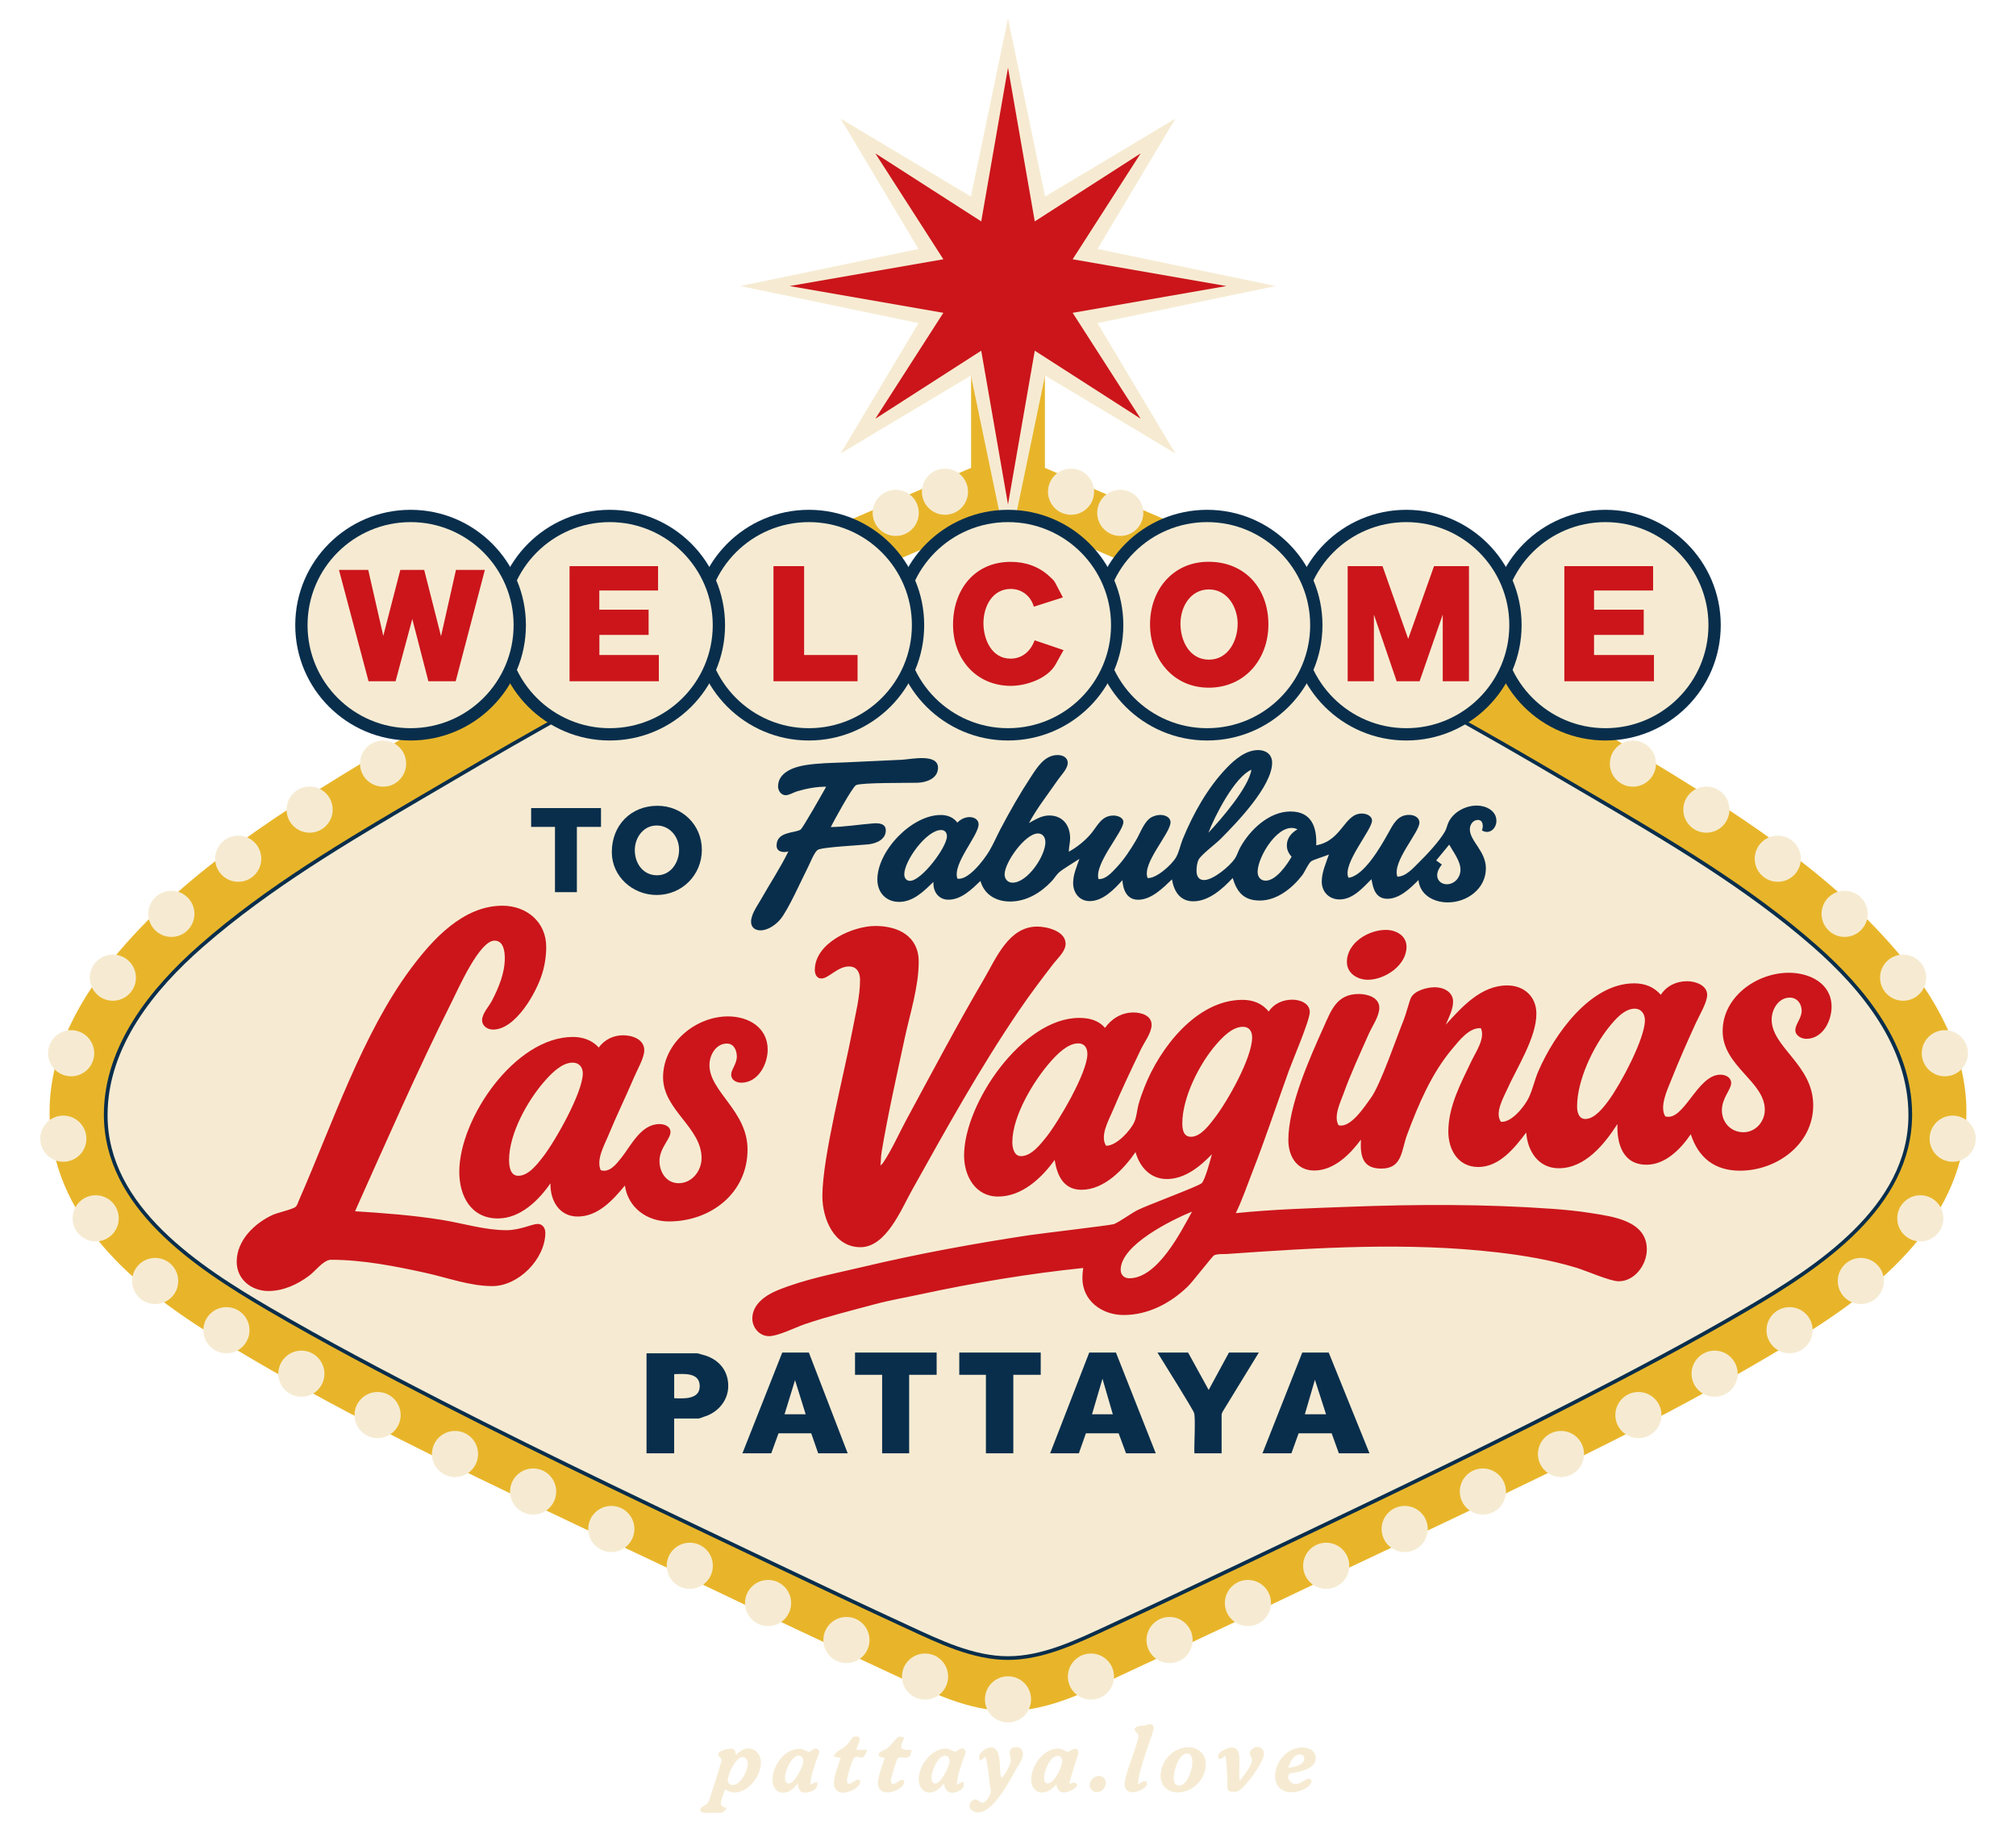
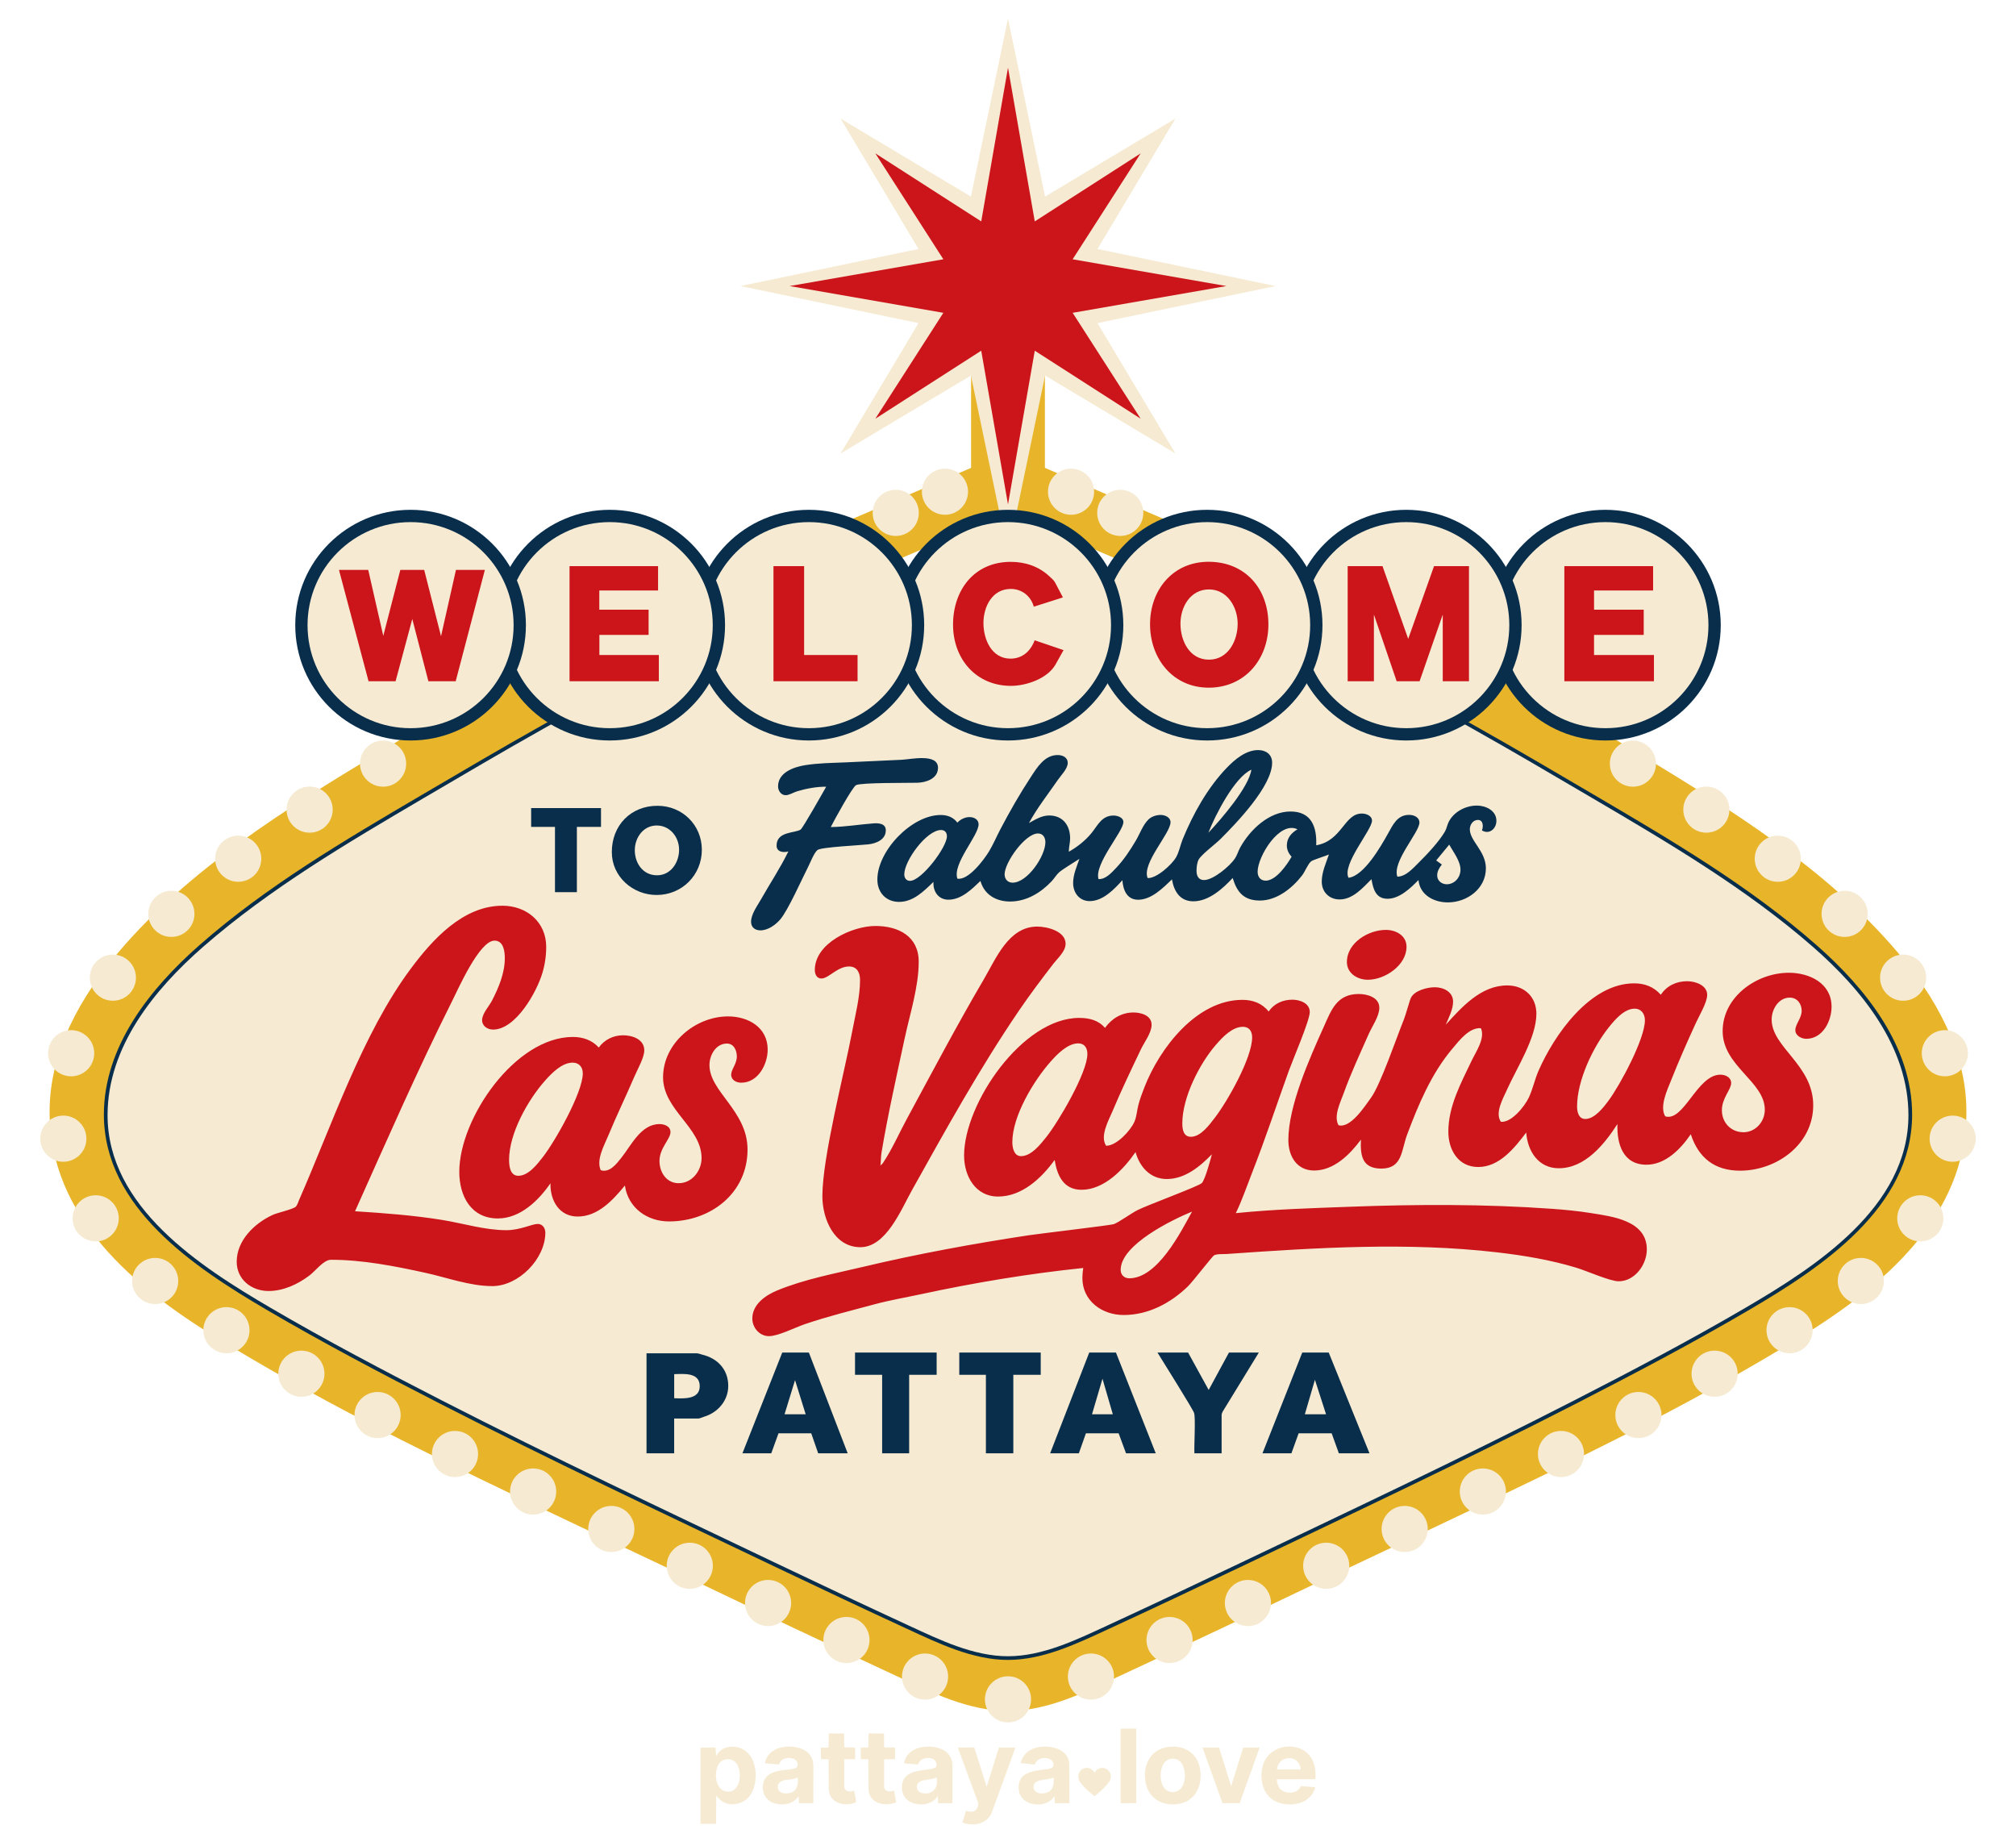
<svg xmlns="http://www.w3.org/2000/svg" width="1311" height="1200" viewBox="0 0 1311 1200">
  <path id="giebel" fill="#E8B52A" d="M505.5 358.41L655.5 293.91L805.5 358.41L805.5 397.59L655.5 333.09L505.5 397.59ZM631.5 206L679.5 206L679.5 313.5L631.5 313.5Z" />
  <g id="giebel-lampen" fill="#F6EBD2">
    <circle cx="614.5" cy="319.73" r="15" />
    <circle cx="696.5" cy="319.73" r="15" />
    <circle cx="582.5" cy="333.49" r="15" />
    <circle cx="728.5" cy="333.49" r="15" />
  </g>
  <path id="rand" fill="#E8B52A" d="M655.5 392 L903.68 392 L1065.78 490.1 C1125.38 526.18 1187.81 565.05 1233.44 618.55 C1258.33 647.73 1278.75 683.35 1278.75 722.73 C1278.75 791.29 1224.11 836.67 1170.63 869.56 C1107.79 908.22 1041.78 941.11 975.3 972.93 C922.66 998.12 869.74 1022.73 817.13 1047.99 C787.67 1062.14 757.99 1075.82 728.38 1089.66 C705.42 1100.4 681.47 1112.51 655.5 1112.51 C629.53 1112.51 605.58 1100.4 582.62 1089.66 C553.01 1075.82 523.33 1062.14 493.87 1047.99 C441.26 1022.73 388.34 998.12 335.7 972.93 C269.22 941.11 203.21 908.22 140.37 869.56 C86.89 836.67 32.25 791.29 32.25 722.73 C32.25 683.35 52.67 647.73 77.56 618.55 C123.19 565.05 185.62 526.18 245.22 490.1 L407.32 392 L655.5 392Z" />
  <path id="zierlinie" fill="#092E4C" d="M655.5 428 L880.9 428 L958.95 471.85 C985.1 486.54 1010.95 501.77 1036.81 516.96 C1086.84 546.34 1137.88 576.32 1181.57 614.81 C1213.27 642.73 1243.45 680.32 1243.45 724.71 C1243.45 785.24 1184.39 824.22 1137.87 851.53 C1100.77 873.3 1062.73 893.3 1024.46 912.92 C952.97 949.56 880.31 983.79 807.81 1018.39 C778.93 1032.17 750 1045.82 720.95 1059.23 C700.57 1068.64 678.42 1079.36 655.5 1079.36 C632.58 1079.36 610.43 1068.64 590.05 1059.23 C561 1045.82 532.07 1032.17 503.19 1018.39 C430.69 983.79 358.03 949.56 286.54 912.92 C248.27 893.3 210.23 873.3 173.13 851.53 C126.61 824.22 67.55 785.24 67.55 724.71 C67.55 680.32 97.73 642.73 129.43 614.81 C173.12 576.32 224.16 546.34 274.19 516.96 C300.05 501.77 325.9 486.54 352.05 471.85 L430.1 428 L655.5 428Z" />
  <path id="schild" fill="#F6EBD2" d="M655.5 430.4 L880.28 430.4 L957.77 473.94 C983.91 488.63 1009.76 503.85 1035.62 519.04 C1085.07 548.09 1135.44 577.73 1178.81 615.58 C1210.66 643.39 1241.05 680.67 1241.05 725.14 C1241.05 784.85 1180.78 823.65 1135.04 850.4 C1098.49 871.78 1061.05 891.47 1023.38 910.77 C951.91 947.4 879.27 981.63 806.8 1016.22 C777.93 1029.99 749 1043.63 719.96 1057.05 C699.91 1066.3 678.06 1076.96 655.5 1076.96 C632.94 1076.96 611.09 1066.3 591.04 1057.05 C562 1043.63 533.07 1029.99 504.2 1016.22 C431.73 981.63 359.09 947.4 287.62 910.77 C249.95 891.47 212.51 871.78 175.96 850.4 C130.22 823.65 69.95 784.85 69.95 725.14 C69.95 680.67 100.34 643.39 132.19 615.58 C175.56 577.73 225.93 548.09 275.38 519.04 C301.24 503.85 327.09 488.63 353.23 473.94 L430.72 430.4 L655.5 430.4Z" />
  <g id="lampen" fill="#F6EBD2">
    <circle cx="655.5" cy="1104.99" r="15" />
    <circle cx="709.44" cy="1090.18" r="15" />
    <circle cx="760.56" cy="1066.42" r="15" />
    <circle cx="811.52" cy="1042.35" r="15" />
    <circle cx="862.43" cy="1018.14" r="15" />
    <circle cx="913.46" cy="994.21" r="15" />
    <circle cx="964.3" cy="969.86" r="15" />
    <circle cx="1015.11" cy="945.46" r="15" />
    <circle cx="1065.46" cy="920.13" r="15" />
    <circle cx="1115.01" cy="893.25" r="15" />
    <circle cx="1163.75" cy="864.96" r="15" />
    <circle cx="1210.1" cy="832.96" r="15" />
    <circle cx="1248.77" cy="792.22" r="15" />
    <circle cx="1269.82" cy="740.42" r="15" />
    <circle cx="1264.73" cy="684.86" r="15" />
    <circle cx="1237.6" cy="635.72" r="15" />
    <circle cx="1199.56" cy="594.23" r="15" />
    <circle cx="1156.09" cy="558.38" r="15" />
    <circle cx="1109.65" cy="526.45" r="15" />
    <circle cx="1061.88" cy="496.54" r="15" />
    <circle cx="601.56" cy="1090.18" r="15" />
    <circle cx="550.44" cy="1066.42" r="15" />
    <circle cx="499.48" cy="1042.35" r="15" />
    <circle cx="448.57" cy="1018.14" r="15" />
    <circle cx="397.54" cy="994.21" r="15" />
    <circle cx="346.7" cy="969.86" r="15" />
    <circle cx="295.89" cy="945.46" r="15" />
    <circle cx="245.54" cy="920.13" r="15" />
    <circle cx="195.99" cy="893.25" r="15" />
    <circle cx="147.25" cy="864.96" r="15" />
    <circle cx="100.9" cy="832.96" r="15" />
    <circle cx="62.23" cy="792.22" r="15" />
    <circle cx="41.18" cy="740.42" r="15" />
    <circle cx="46.27" cy="684.86" r="15" />
    <circle cx="73.4" cy="635.72" r="15" />
    <circle cx="111.44" cy="594.23" r="15" />
    <circle cx="154.91" cy="558.38" r="15" />
    <circle cx="201.35" cy="526.45" r="15" />
    <circle cx="249.12" cy="496.54" r="15" />
  </g>
  <polygon id="stern-rand" fill="#F6EBD2" points="655.5,12 679.61,127.8 764.39,77.11 713.7,161.89 829.5,186 713.7,210.11 764.39,294.89 679.61,244.2 655.5,360 631.39,244.2 546.61,294.89 597.3,210.11 481.5,186 597.3,161.89 546.61,77.11 631.39,127.8" />
  <polygon id="stern" fill="#CB151B" points="655.5,44 672.91,143.96 741.77,99.73 697.54,168.59 797.5,186 697.54,203.41 741.77,272.27 672.91,228.04 655.5,328 638.09,228.04 569.23,272.27 613.46,203.41 513.5,186 613.46,168.59 569.23,99.73 638.09,143.96" />
  <g id="welcome-scheiben">
    <circle cx="1044" cy="406.5" r="75" fill="#092E4C" />
    <circle cx="1044" cy="406.5" r="67" fill="#F6EBD2" />
    <circle cx="914.5" cy="406.5" r="75" fill="#092E4C" />
    <circle cx="914.5" cy="406.5" r="67" fill="#F6EBD2" />
    <circle cx="785" cy="406.5" r="75" fill="#092E4C" />
    <circle cx="785" cy="406.5" r="67" fill="#F6EBD2" />
    <circle cx="655.5" cy="406.5" r="75" fill="#092E4C" />
    <circle cx="655.5" cy="406.5" r="67" fill="#F6EBD2" />
    <circle cx="526" cy="406.5" r="75" fill="#092E4C" />
    <circle cx="526" cy="406.5" r="67" fill="#F6EBD2" />
    <circle cx="396.5" cy="406.5" r="75" fill="#092E4C" />
    <circle cx="396.5" cy="406.5" r="67" fill="#F6EBD2" />
    <circle cx="267" cy="406.5" r="75" fill="#092E4C" />
    <circle cx="267" cy="406.5" r="67" fill="#F6EBD2" />
  </g>
  <path id="welcome" fill="#CB151B" fill-rule="evenodd" d="M691.2 388.46 L672.29 394.5 C670.37 387.61 664.53 382.95 657.3 382.95 C645.23 382.95 639.53 394.49 639.53 405.18 C639.53 415.69 644.82 428.28 657.11 428.28 C664.86 428.28 670.24 423.37 672.82 416.34 L691.63 422.73 L686.46 432 C681.29 441.25 667.37 445.98 657.42 445.98 C634.63 445.98 619.76 428.34 619.76 406.2 C619.76 383.65 633.58 365.34 657.27 365.34 C666.63 365.34 675.45 368.24 682.36 374.69 C683.57 375.82 685.33 377.28 686.1 378.75 L691.2 388.46Z M785.92 365.29 C809.79 365.29 824.84 382.82 824.84 406.01 C824.84 428.69 809.49 447.16 786.03 447.16 C762.71 447.16 747.87 428.23 747.87 405.92 C747.87 383.63 762.67 365.29 785.92 365.29Z M370.37 442.99 L370.37 368.13 L427.94 368.13 L427.94 383.95 L389.73 383.95 L389.73 396.45 L421.79 396.45 L421.79 412.83 L389.78 412.83 L389.78 425.91 L428.45 425.91 L428.45 442.99 L370.37 442.99Z M502.99 442.99 L502.99 368.13 L522.91 368.13 L522.91 425.91 L557.67 425.91 L557.67 442.99 L502.99 442.99Z M938.21 442.99 L938.21 399.64 L923.15 442.99 L908.25 442.99 L893.45 399.62 L893.45 442.99 L876.39 442.99 L876.39 368.13 L899.05 368.13 L915.75 415.42 L932.55 368.13 L955.27 368.13 L955.27 442.99 L938.21 442.99Z M1017.29 442.99 L1017.29 368.13 L1075.01 368.13 L1075.01 383.95 L1036.61 383.95 L1036.61 396.45 L1068.91 396.45 L1068.91 412.83 L1036.6 412.83 L1036.6 425.91 L1075.56 425.91 L1075.56 442.99 L1017.29 442.99Z M296.34 442.99 L278.58 442.99 L268.11 402.5 L257.24 442.99 L239.67 442.99 L220.43 370.57 L239.46 370.57 L249.24 413.46 L260.33 370.57 L275.85 370.57 L286.8 413.7 L296.51 370.57 L315.31 370.57 L296.34 442.99Z M767.65 405.56 C767.65 416.66 773.52 428.94 786.17 428.94 C798.66 428.94 804.85 416.67 804.85 405.6 C804.85 394.83 798.14 383.27 786.18 383.27 C774.05 383.27 767.65 394.68 767.65 405.56Z" />
  <path id="to" fill="#092E4C" fill-rule="evenodd" d="M427.56 523.96 C443.7 523.96 456.41 536.44 456.41 552.58 C456.41 569.01 443.47 581.96 427.02 581.96 C411.47 581.96 397.86 570 397.86 554.06 C397.86 536.77 410.11 523.96 427.56 523.96Z M360.9 580.14 L360.9 537.68 L345.4 537.68 L345.4 525.46 L390.83 525.46 L390.83 537.68 L375.14 537.68 L375.14 580.14 L360.9 580.14Z M412.81 552.84 C412.81 561.33 418.13 569.15 427.25 569.15 C436.23 569.15 441.61 560.84 441.61 552.55 C441.61 544.21 435.64 536.77 427.05 536.77 C418.31 536.77 412.81 544.71 412.81 552.84Z" />
  <path id="fabulous" fill="#092E4C" fill-rule="evenodd" d="M922.43 572.22 C917.37 577.44 910.11 584.42 902.31 584.42 C894.61 584.42 892.94 577.98 891.87 571.68 C886.27 577.25 879.8 584.86 871.12 584.86 C864.4 584.86 859.53 580.01 859.53 573.28 C859.53 567.19 862.26 561.29 864.19 555.64 C862.05 556.6 853.85 559.12 852.67 560.04 C850.61 561.65 848.57 566.88 846.75 569.23 C840.34 577.54 830.34 585.57 819.3 585.57 C808.9 585.57 804.42 580.2 801.61 570.91 C795.17 577.86 786.11 586.07 776.01 586.07 C767.32 586.07 763.43 579.54 762.12 571.83 C756.32 577.36 748.77 585.05 740.14 585.05 C732.78 585.05 730.31 578.63 729.89 572.35 C724.58 578.26 717.26 585.94 708.62 585.94 C701.92 585.94 697.85 580.52 697.85 574.17 C697.85 568.71 700.18 563.55 701.94 558.47 C698.91 560.49 691.05 565.16 688.73 567.23 C686.92 568.85 685.61 571.18 683.93 572.97 C676.9 580.48 667.47 586.21 656.89 586.21 C647.8 586.21 640.1 581.83 637.58 572.84 C631.9 578.26 625.18 585.02 616.72 585.02 C610.18 585.02 606.6 579.5 607.03 573.44 C600.87 579.38 593.97 586.45 584.7 586.45 C576.13 586.45 570.55 580.31 570.55 571.91 C570.55 553.2 592.87 529.94 611.73 529.94 C616.04 529.94 619.94 531.37 622.57 534.9 C624.67 532.74 627.47 531.31 630.53 531.31 C633.38 531.31 636.38 532.84 636.38 536.01 C636.38 543.39 619.26 561.59 622.57 571.32 C629.68 572.73 640.02 558.88 643.27 553.44 C646 548.87 648.07 543.92 650.54 539.22 C656.64 527.59 663.2 516.12 670.41 505.14 C674.51 498.89 679.31 490.96 687.77 490.96 C690.96 490.96 694.34 492.41 694.34 496.1 C694.34 499.9 689.95 504.16 687.89 507.17 C681.57 516.37 674.44 525.34 669.13 535.18 C673.29 532.9 677.36 530.26 682.28 530.26 C691.15 530.26 695.9 536.7 695.9 545.11 C695.9 548.07 695.05 550.88 695.04 553.84 C700.46 550.81 705.7 546.66 709.67 541.85 C713.88 536.74 716.38 530.3 724.13 530.3 C726.57 530.3 730.53 531.47 730.53 534.53 C730.53 540.8 711.46 561.68 714.36 571.63 C719.05 571.87 722.93 567.39 725.89 564.27 C730.92 558.97 735 552.73 738.71 546.46 C741.24 542.18 743.29 536.23 746.92 532.78 C748.9 530.9 752.04 529.91 754.72 529.91 C757.54 529.91 761.19 531.37 761.19 534.66 C761.19 541.92 742.34 561.47 746.31 570.95 C752.01 571.35 762.07 562.21 764.79 557.46 C766.76 554.03 767.58 549.44 769.08 545.75 C775.86 529.17 785.31 512.19 797.8 499.23 C803.03 493.8 810.2 487.73 818.17 487.73 C823.27 487.73 827.26 490.57 827.26 495.95 C827.26 511.22 804.11 535.13 793.66 545.6 C790.45 548.81 781.26 555.67 779.49 558.92 C778.42 560.88 778.1 564.03 778.1 566.23 C778.1 569.47 779.36 572.25 782.97 572.25 C789.02 572.25 799.79 563.15 803.05 558.28 C804.51 556.11 805.22 553.39 806.49 551.09 C812.84 539.59 825.23 527.67 839.21 527.67 C853.01 527.67 856.42 537.97 855.93 549.65 C872.85 546.65 874.04 529 885.63 529 C888.37 529 892.21 530.36 892.21 533.64 C892.21 539.66 872.57 562.01 876.93 570.76 C887.06 569.58 898.05 550.19 902.66 541.94 C905.88 536.16 908.73 529.87 916.32 529.87 C919.41 529.87 923.04 531.34 923.04 534.9 C923.04 541.29 905.2 560.22 908.69 570.04 C914.24 570.02 918.93 564.52 922.59 560.92 C927.96 555.64 935.92 547.13 939.65 540.69 C940.82 538.65 941.09 536.31 942.19 534.22 C945.61 527.72 953.18 523.82 960.4 523.82 C966.23 523.82 973.11 527.07 973.11 533.73 C973.11 538.87 968.48 542.88 963.69 539.96 C964.67 537.63 964.67 533.15 961.08 533.15 C957.85 533.15 955.83 536.3 955.83 539.23 C955.83 546.89 966.27 553.43 966.27 564.63 C966.27 577.9 954.03 586.78 941.51 586.78 C932.45 586.78 923.34 581.98 922.43 572.22Z M512.67 553.65 C509.55 554.54 505.01 554.1 505.01 549.83 C505.01 540.42 517.2 541.84 520.65 539.41 C522.16 538.35 535.34 514.99 537.26 511.56 C531.06 511.49 524.4 512.75 518.46 514.51 C516.18 515.18 513.28 517.07 510.91 517.07 C507.91 517.07 505.97 514.14 505.97 511.35 C505.97 502.25 516.25 498.72 523.63 497.54 C532.17 496.17 540.92 496.1 549.54 495.74 C561.87 495.22 574.17 494.63 586.49 494.03 C592.29 493.75 609.98 489.71 609.98 499.23 C609.98 506.29 602.34 508.81 596.57 508.98 C590.62 509.15 559.92 508.81 556.69 510.53 C554.23 511.84 542.14 533.97 540.25 537.78 C549.41 537.71 558.59 536.12 567.71 535.42 C571.08 535.15 576.03 535.28 576.03 539.93 C576.03 545.98 569.79 548.45 564.77 549.03 C559.65 549.63 534.18 550.79 531.65 552.69 C529.47 554.33 526.9 560.97 525.58 563.56 C521.46 571.65 512.43 592.02 507.33 597.93 C504.3 601.45 499.35 604.96 494.52 604.96 C491.07 604.96 488.42 603.04 488.42 599.38 C488.42 594.43 492.47 589.03 494.82 584.89 C500.71 574.48 507.43 564.4 512.67 553.65Z M813.77 500.49 C802.79 505.32 790.06 530.47 785.8 541.51 C793.93 532.9 812.12 511.89 813.77 500.49Z M839.93 557.06 C838.05 555.05 836.83 552.59 836.83 549.81 C836.83 544.93 839.74 541.64 843.74 539.25 C832.07 533.52 817.83 556.94 817.83 566.84 C817.83 570.13 819.63 572.64 823.09 572.64 C829.85 572.64 836.96 562.25 839.93 557.06Z M588.05 568.55 C588.05 570.83 589.31 572.77 591.77 572.77 C599.24 572.77 615.78 550.89 615.78 543.81 C615.78 541.45 614.49 539.71 612 539.71 C602.51 539.71 588.05 559.69 588.05 568.55Z M653.29 568.57 C653.29 571.63 655.37 573.95 658.46 573.95 C668.24 573.95 679.82 556.55 679.82 547.62 C679.82 544.69 678.24 541.95 675.01 541.95 C666.66 541.95 653.29 560.8 653.29 568.57Z M942.42 549.22 L933.95 559.5 L937.64 562.15 C936 564.2 934.6 566.55 934.6 569.24 C934.6 572.67 937.52 574.99 940.8 574.99 C945.91 574.99 949.74 570.55 949.74 565.55 C949.74 559.81 945.07 554.04 942.42 549.22Z" />
  <path id="las-vaginas" fill="#CB151B" fill-rule="evenodd" d="M230.88 787.61 C249.86 788.82 268.63 790.22 287.42 793.24 C301.2 795.46 315.29 799.92 329.31 799.92 C338.28 799.92 345.94 795.86 349.71 795.86 C352.83 795.86 354.63 798.61 354.63 801.53 C354.63 818.53 337.29 836.28 320.16 836.28 C305.52 836.28 290.76 830.73 276.59 827.63 C256.65 823.27 235.75 819.16 215.27 819.16 C210.41 819.16 205.25 826.35 201.21 829.39 C193.54 835.17 184.31 839.47 174.56 839.47 C163.51 839.47 153.93 831.93 153.93 820.43 C153.93 806.53 165.53 795.4 177.34 789.98 C180.55 788.51 190.49 786.36 192.3 784.67 C193.39 783.65 193.92 781.58 194.51 780.24 C215.8 731.75 235.65 672.15 267.13 629.88 C281.27 610.9 301.08 588.94 326.75 588.94 C342.45 588.94 355.2 599.52 355.2 615.69 C355.2 621.56 354.34 627.29 352.64 632.92 C348.96 645.15 335.43 669.48 320.63 669.48 C317.12 669.48 313.51 667.23 313.51 663.39 C313.51 659.02 318.04 654.36 319.98 650.58 C324.31 642.13 328.27 632.74 328.27 623.09 C328.27 618.57 327.46 611.64 321.55 611.64 C311.72 611.64 297.88 643.29 293.73 651.53 C271.76 695.25 250.98 742.81 230.88 787.61Z M572.52 758.04 C572.87 757.33 573.69 756.95 574.14 756.3 C580.06 747.49 584.56 737.1 589.62 727.75 C606.11 697.29 622.28 666.61 639.8 636.74 C647.82 623.08 655.93 602.5 674.53 602.5 C680.85 602.5 692.96 605.43 692.96 613.67 C692.96 618.63 687.87 622.97 685.04 626.64 C677.31 636.66 669.68 646.79 662.56 657.26 C637.01 694.83 615.14 734.34 593.02 773.96 C585.97 786.57 576.25 810.98 559.53 810.98 C542.34 810.98 534.79 792.38 534.79 777.85 C534.79 752.28 548.99 698.24 554.27 670.25 C556.3 659.44 559.28 648.25 559.28 637.17 C559.28 632.51 557.35 628.44 552.13 628.44 C544.57 628.44 538.85 636.27 534.16 636.27 C531.06 636.27 529.87 633.39 529.87 630.72 C529.87 613.18 554.35 602.11 569.28 602.11 C584.22 602.11 597.44 608.77 597.44 625.39 C597.44 641.73 591.65 659.53 588.24 675.48 C582.98 700.07 577.41 724.6 573.25 749.42 C572.77 752.26 572.93 755.34 572.52 758.04Z M901.19 604.66 C907.77 604.66 914.66 608.29 914.66 615.66 C914.66 627.71 900.59 637.08 889.52 637.08 C882.74 637.08 875.89 632.92 875.89 625.54 C875.89 613.01 889.91 604.66 901.19 604.66Z M1099.5 737.54 C1093.06 747.04 1083.07 757.35 1070.72 757.35 C1055.32 757.35 1051.39 743.77 1051.81 730.9 C1043.38 743.98 1030.84 759.65 1013.67 759.65 C1000.47 759.65 993.35 748.58 992.5 736.43 C984.91 746.41 975.12 758.84 961.28 758.84 C948.28 758.84 941.85 747.7 941.85 735.87 C941.85 719.28 950.03 704.34 956.97 689.77 C959.73 683.96 965.97 675.17 963.03 668.6 C955.47 667.92 948.84 676.75 944.49 681.89 C930.82 698.07 922.43 718.13 915.06 737.75 C911.24 747.93 912.1 759.87 898.29 759.87 C885.66 759.87 884.54 751.18 885.01 741.03 C877.87 750.67 867.46 761.12 854.61 761.12 C843.18 761.12 837.81 751.68 837.81 741.29 C837.81 719.05 851.62 688.18 860.78 667.81 C865.77 656.72 869.3 646.34 883.62 646.34 C889.19 646.34 896.97 648.53 896.97 655.3 C896.97 660.86 892.28 667.34 890.08 672.34 C884.45 685.12 878.48 697.81 873.76 710.97 C871.69 716.73 867.06 725.77 870.44 731.68 C878.3 733.83 887.53 719.34 891.52 713.86 C897.77 705.3 908.15 674.71 912.94 662.9 C914.31 659.52 916.59 650.64 917.58 648.71 C920.03 643.99 928.21 641.95 933.06 641.95 C938.7 641.95 944.94 644.94 944.94 651.31 C944.94 656.37 942.08 661.82 940.15 666.33 C950.63 654.79 963.1 640.77 980.12 640.77 C991.14 640.77 999.11 648.05 999.11 659.18 C999.11 674.82 986.33 694.4 979.95 708.66 C977.47 714.2 971.99 723.64 976.02 729.43 C982.93 730.14 991.48 719.38 994.17 713.7 C996.77 708.2 998.02 701.95 1000.47 696.34 C1010.67 672.94 1033.98 639.42 1062.64 639.42 C1069.58 639.42 1075.35 641.6 1080.02 646.84 C1083.91 640.96 1090.15 638.03 1097.15 638.03 C1102.38 638.03 1110.18 640.55 1110.18 646.93 C1110.18 651.76 1105.05 660.34 1102.95 664.91 C1097.24 677.31 1091.75 689.8 1086.7 702.49 C1084.23 708.68 1079.06 719.5 1082.89 725.89 C1095.05 729.64 1103.6 698.8 1118.77 698.8 C1122.04 698.8 1125.77 700.48 1125.77 704.28 C1125.77 708.47 1119.74 713.99 1119.74 721.92 C1119.74 729.97 1125.66 736.23 1133.75 736.23 C1141.69 736.23 1147.65 729.33 1147.65 721.6 C1147.65 703.23 1120.24 693.3 1120.24 670.49 C1120.24 648.08 1142.46 632.53 1163.27 632.53 C1176.74 632.53 1191.06 639.34 1191.06 654.62 C1191.06 663.95 1185.32 675.48 1174.58 675.48 C1171.49 675.48 1167.5 673.42 1167.5 669.88 C1167.5 665.91 1171.62 662.1 1171.62 657.24 C1171.62 652.68 1168.68 648.69 1163.89 648.69 C1156.55 648.69 1152.1 656.36 1152.1 662.94 C1152.1 681.11 1179.13 692.37 1179.13 718.71 C1179.13 744.13 1155.34 761.23 1131.53 761.23 C1115.06 761.23 1104.54 752.9 1099.5 737.54Z M788.1 750.54 C780.37 758.53 770.53 766.66 758.78 766.66 C748.07 766.66 741.17 758.86 738.43 749.14 C730.67 760.38 718.07 773.65 703.3 773.65 C691.59 773.65 687.41 764.3 685.84 754.24 C677.26 766.15 664.55 778.05 649.03 778.05 C634.29 778.05 626.94 764.7 626.94 751.37 C626.94 717.44 664.97 661.89 701.78 661.89 C708.16 661.89 714.31 663.32 718.57 668.39 C722.94 662.27 729.43 658.36 737.08 658.36 C742.06 658.36 748.88 660.25 748.88 666.38 C748.88 671.6 744.13 677.71 741.93 682.31 C735.55 695.69 729.15 709.02 723.4 722.7 C720.87 728.71 715.12 738.79 719.31 745.03 C726.02 745.11 735.23 735.17 737.75 729.32 C739.14 726.09 739.38 722.05 740.25 718.63 C741.28 714.62 742.77 710.67 744.28 706.82 C754.14 681.57 778.12 650.15 807.97 650.15 C814.71 650.15 820.75 652.37 825 657.73 C828.49 652.56 834.24 650.04 840.4 650.04 C845.22 650.04 851.74 652.25 851.74 658.07 C851.74 663.53 840.75 689.02 838.19 696.1 C830.18 718.32 822.78 740.8 814.15 762.79 C810.73 771.52 807.75 780.38 803.64 788.84 C828.2 786.33 853.02 785.61 877.67 784.69 C921.46 783.05 965.37 782.89 1009.09 786.01 C1017.57 786.62 1026.03 787.43 1034.42 788.77 C1048.44 791.01 1070.93 793.61 1070.93 812.43 C1070.93 822.3 1063.13 833.15 1052.62 833.15 C1047.01 833.15 1031.65 826.32 1025.09 824.33 C1008.43 819.28 990.91 816.34 973.63 814.34 C915.4 807.58 856.18 811.29 797.9 815.39 C795.57 815.56 791.57 815.21 789.48 816.27 C788.49 816.77 775.51 833.53 772.51 836.44 C761.21 847.4 746.68 855.08 730.72 855.08 C716.63 855.08 703.87 845.9 703.87 830.99 C703.87 828.82 704.1 826.65 704.42 824.5 C668.93 828.18 633.43 834.1 598.55 841.62 C588.63 843.76 578.57 845.45 568.77 848.1 C553.52 852.22 538.11 855.99 523.15 861.11 C516.97 863.23 506.12 868.82 500.02 868.82 C493.87 868.82 489.23 863.26 489.23 857.35 C489.23 848.11 497.9 842.18 505.51 839.06 C523.37 831.73 542.66 828.17 561.36 823.73 C596.83 815.31 632.78 808.73 668.81 803.25 C675.87 802.18 722.32 796.72 724.3 795.99 C727.67 794.74 735.52 789.01 739.75 786.86 C746 783.67 779.73 771.27 781.57 769.27 C783.73 766.92 787.22 753.94 788.1 750.54Z M1025.57 719.49 C1025.57 722.95 1026.57 727.61 1030.91 727.61 C1037.09 727.61 1042.91 719.9 1046.17 715.47 C1053.57 705.44 1069.68 675.54 1069.68 663.44 C1069.68 659.28 1067.33 655.89 1062.99 655.89 C1056.25 655.89 1050.21 663.03 1046.37 667.8 C1035.9 680.82 1025.57 702.56 1025.57 719.49Z M406.36 770.89 C398.61 780.29 388.9 791.05 375.67 791.05 C363.59 791.05 357.67 780.47 357.97 769.42 C350.26 780.61 338.32 792.29 323.78 792.29 C306.27 792.29 298.67 777.67 298.67 761.99 C298.67 727.28 334.95 674.27 372.57 674.27 C378.95 674.27 385.05 676.33 389.38 681.15 C393.06 676.03 398.89 673.19 405.17 673.19 C411.22 673.19 418.97 675.74 418.97 682.99 C418.97 687.77 414.41 695.64 412.47 700.19 C406.99 713.04 400.82 725.63 395.51 738.55 C392.9 744.89 387.62 754 390.64 760.91 C396.4 762.77 400.86 756.86 404.01 752.91 C410.48 744.82 416.78 730.93 428.85 730.93 C432.04 730.93 436.01 732.3 436.01 736.16 C436.01 740.66 428.86 746.56 428.86 754.89 C428.86 762.24 433.34 769.37 441.36 769.37 C450.05 769.37 456.23 761.26 456.23 753.07 C456.23 733.02 431.19 721.86 431.19 700.47 C431.19 678.39 452.21 660.91 473.45 660.91 C486.61 660.91 499.22 668.03 499.22 682.49 C499.22 692.05 493 704.02 482.04 704.02 C478.9 704.02 475.48 702.34 475.48 698.76 C475.48 695.49 479.16 691.74 479.16 687.02 C479.16 683.08 477.31 678.57 472.7 678.57 C465.51 678.57 461.36 686.1 461.36 692.56 C461.36 709.92 486.12 722.34 486.12 747.45 C486.12 775.92 462.06 794.23 435.04 794.23 C420.79 794.23 408.46 785.39 406.36 770.89Z M768.86 730.41 C768.86 734.36 769.55 739.19 774.46 739.19 C780.91 739.19 786.59 731.24 790.07 726.71 C798.27 716.04 814.26 687.85 814.26 674.55 C814.26 670.7 812.46 667.67 808.31 667.67 C801.31 667.67 795.03 674.41 790.81 679.25 C779.98 691.7 768.86 713.66 768.86 730.41Z M658.32 742.68 C658.32 746.26 659.38 751.78 663.95 751.78 C670.62 751.78 676.54 744.19 680.29 739.51 C688.2 729.62 707.12 697.53 707.12 685.36 C707.12 681.57 705.36 678.44 701.22 678.44 C694.28 678.44 687.49 685.49 683.25 690.26 C672.25 702.67 658.32 725.64 658.32 742.68Z M331.05 754.22 C331.05 758.26 331.74 764.55 337.05 764.55 C343.62 764.55 349.26 757.16 352.91 752.5 C360.88 742.33 378.99 710.45 378.99 697.94 C378.99 693.89 376.57 690.97 372.39 690.97 C365.35 690.97 358.68 697.92 354.4 702.74 C343.24 715.3 331.05 737.04 331.05 754.22Z M775.18 787.84 C762.19 793.17 728.77 809.39 728.77 825.7 C728.77 829.02 731.08 831.2 734.39 831.2 C752.69 831.2 767.77 801.36 775.18 787.84Z" />
  <path id="pattaya" fill="#092E4C" fill-rule="evenodd" d="M573.65 945 L573.65 893.96 L556.02 893.96 L556.02 879.5 L609.1 879.5 L609.1 893.96 L591.22 893.96 L591.22 945 L573.65 945Z M658.96 945 L641.13 945 L641.13 893.96 L623.81 893.96 L623.81 879.5 L676.78 879.5 L676.78 893.96 L658.96 893.96 L658.96 945Z M732.25 945 L727.44 932 L706.17 932 L701.58 945 L682.91 945 L708.32 879.5 L725.71 879.5 L751.58 945 L732.25 945Z M776.71 945 C776.46 939.72 777.55 922.39 776.53 918.83 C775.81 916.36 755.75 884.51 752.71 879.5 L772.63 879.5 L786 903.81 L799.18 879.5 L818.61 879.5 L795.1 917.9 C794.7 918.56 794.41 919.48 794.41 920.26 L794.41 945 L776.71 945Z M870.66 945 L865.97 932 L844.5 932 L839.81 945 L820.99 945 L846.85 879.5 L864.07 879.5 L890.57 945 L870.66 945Z M420.43 945 L420.43 879.98 L453.18 879.98 C454.13 879.98 455.63 880.6 456.61 880.83 C466.69 883.24 473.58 890.55 473.58 901.19 C473.58 910.8 466.72 918.63 457.74 921.25 C456.9 921.49 455.01 922.37 454.33 922.37 L438.41 922.37 L438.41 945 L420.43 945Z M532.06 945 L527.54 932 L506.27 932 L501.55 945 L482.8 945 L508.69 879.5 L526.01 879.5 L551.25 945 L532.06 945Z M438.43 893.53 L438.43 909.18 C444.5 909.41 455.03 910.11 455.03 901.38 C455.03 892.26 444.77 893.38 438.43 893.53Z M523.94 919.64 L517.01 897.43 L510.18 919.64 L523.94 919.64Z M723.67 919.64 L716.94 896.52 L710.13 919.64 L723.67 919.64Z M862.33 919.64 L855.09 897.2 L848.53 919.64 L862.33 919.64Z" />
-   <path id="pattaya-love" fill="#F6EBD2" fill-rule="evenodd" d="M739.94 1160.37 C741.06 1159.71 745.83 1156.05 745.83 1159.87 C745.83 1162.95 739.32 1165.41 736.83 1165.41 C733.3 1165.41 731.32 1163.51 731.32 1159.98 C731.32 1153.96 740.33 1133.31 740.33 1128.87 C740.33 1126.49 737.9 1126.29 737.9 1124.64 C737.9 1121.84 742.84 1122.31 744.66 1121.95 C745.68 1121.76 746.75 1121.14 747.8 1121.14 C752.41 1121.14 749.04 1128.02 748.24 1130.51 C745.23 1139.85 740.77 1150.67 739.94 1160.37Z M546.7 1143.09 L541.94 1142.09 C545.29 1137.1 547.19 1138.18 551.05 1134.33 C552.14 1133.25 553.82 1130.08 554.9 1129.49 C556.02 1128.88 558.48 1128.99 559.11 1130.27 C559.55 1131.17 557.18 1136.64 556.78 1137.77 L563.95 1137.77 C560.66 1147.07 559.2 1140.47 555.54 1142.99 C554.34 1143.82 550.77 1155.47 550.77 1157.28 C550.77 1163.19 555.86 1157.21 557.65 1157.21 C560.8 1157.21 559.14 1160.29 557.94 1161.54 C555.65 1163.91 551.53 1165.64 548.24 1165.64 C544.47 1165.64 542.3 1163.35 542.3 1159.65 C542.3 1154.58 545.15 1147.96 546.7 1143.09Z M575.31 1143.04 C574.18 1142.77 571.76 1142.77 571.45 1141.31 C570.98 1139.1 574.96 1138.15 576.3 1137.3 C578.68 1135.77 583.1 1129.8 584.1 1129.41 C585.31 1128.94 586.96 1129.58 588.1 1129.78 C587.53 1131.39 586.08 1133.91 586.08 1135.65 C586.08 1138.47 590.76 1137.66 592.92 1137.91 C592.57 1138.99 592.17 1141.45 591.21 1142.28 C589.22 1143.98 585.78 1141.76 583.81 1143.32 C583.12 1143.87 579.34 1156.21 579.34 1157.52 C579.34 1163.28 584.92 1157.33 586.37 1157.33 C589.44 1157.33 587.52 1160.62 586.52 1161.66 C584.23 1164.02 580.24 1165.51 576.99 1165.51 C573.28 1165.51 570.91 1163.36 570.91 1159.62 C570.91 1155.06 573.91 1147.56 575.31 1143.04Z M640.91 1142.41 L637.17 1144.91 C637.09 1144.28 636.6 1142.49 636.75 1141.79 C637.37 1138.93 641.72 1136.28 644.48 1136.28 C651.48 1136.28 649.78 1149.41 650.67 1153.79 C650.73 1154.09 650.66 1154.49 650.78 1154.78 C650.94 1155.17 651.45 1155.4 651.5 1155.83 C651.54 1155.76 652.25 1155.24 652.41 1155.01 C654.1 1152.7 657.39 1147.34 657.39 1144.53 C657.39 1142.92 654.2 1136.13 660.94 1136.13 C663.51 1136.13 665.22 1138.03 665.22 1140.54 C665.22 1144.23 661.99 1148.21 660.27 1151.33 C656.08 1158.94 645.78 1178.53 635.99 1178.53 C633.52 1178.53 630.5 1177.16 630.5 1174.29 C630.5 1172.35 632.23 1170.07 634.27 1170.07 C636.18 1170.07 637.05 1172.22 638.82 1172.22 C641.2 1172.22 644.34 1166.93 644.34 1164.86 C644.34 1163.49 643.86 1162.03 643.69 1160.67 C642.95 1154.48 642.55 1148.45 640.91 1142.41Z M772.88 1136.15 C779.09 1136.15 784.13 1140.46 784.13 1146.88 C784.13 1156.91 775.88 1165.49 765.82 1165.49 C759.44 1165.49 754.74 1161.22 754.74 1154.71 C754.74 1144.94 762.99 1136.15 772.88 1136.15Z M796.82 1141.6 C795.7 1142.48 792.11 1146.02 792.11 1141.87 C792.11 1139.12 798.58 1136.28 800.88 1136.28 C807.39 1136.28 805.92 1145.22 805.9 1149.42 C805.88 1152.33 805.97 1155.24 806.05 1158.14 C808.38 1154.97 814.19 1148.29 814.19 1144.32 C814.19 1142.83 812.81 1141.8 812.77 1140.4 C812.68 1137.76 815.34 1135.96 817.76 1135.96 C820.33 1135.96 821.97 1137.99 821.97 1140.48 C821.97 1145.7 809.69 1162.65 804.94 1164.78 C804.1 1165.16 803.14 1165.06 802.25 1165.06 C800.99 1165.06 799.71 1165.23 798.84 1164.18 C797.77 1162.9 798.27 1159.39 798.19 1157.79 C797.91 1152.46 797.83 1146.78 796.82 1141.6Z M855.65 1143.18 C855.65 1149.1 848.32 1151.24 843.71 1152.32 C841.48 1152.84 837.69 1152.43 837.69 1155.35 C837.69 1158.16 840.2 1160.04 842.78 1160.04 C846.01 1160.04 849 1156.58 850.88 1156.58 C853.53 1156.58 853.5 1159.3 850.91 1161.51 C847.82 1164.13 843.56 1165.39 839.55 1165.39 C833.26 1165.39 829.21 1161.14 829.21 1154.94 C829.21 1145.51 837.14 1136.26 846.96 1136.26 C851.12 1136.26 855.65 1138.48 855.65 1143.18Z M478.53 1141.15 C480.99 1138.98 483.25 1136.95 486.73 1136.95 C491.61 1136.95 494.83 1141.15 494.83 1145.85 C494.83 1154.89 486.97 1165.56 477.4 1165.56 C475.17 1165.56 473.46 1164.57 471.52 1163.6 C470.92 1165.17 468.06 1172.37 468.95 1173.66 C469.69 1174.74 471.49 1175.24 472.59 1175.78 C469.95 1179.67 468.77 1178.72 464.24 1178.72 C462.31 1178.72 455.35 1179.62 455.35 1177 C455.35 1174.52 459.11 1174.65 460.74 1171.54 C461.52 1170.05 469.25 1145.53 469.25 1144.66 C469.25 1142.81 467.09 1142.42 467.07 1140.8 C467.04 1138.28 473.3 1137.07 475.29 1137.07 C478.24 1137.07 478.08 1138.63 478.53 1141.15Z M518.69 1159.86 C516.17 1162.79 513.55 1165.66 509.35 1165.66 C504.62 1165.66 502.35 1161.76 502.35 1157.47 C502.35 1148.23 509.97 1137.15 519.98 1137.15 C522.63 1137.15 524.83 1139.08 525.98 1139.08 C527.67 1139.08 529.64 1135.61 532 1137.63 C533.67 1139.06 531.88 1141.74 531.29 1143.47 C529.43 1148.87 527.24 1154.54 527.08 1160.24 L531.47 1158.54 C531.44 1159.17 531.62 1160.9 531.33 1161.62 C530.26 1164.25 526.12 1165.66 523.49 1165.66 C519.74 1165.66 519.23 1162.91 518.69 1159.86Z M613.84 1159.85 C611.26 1162.68 608.56 1165.58 604.4 1165.58 C599.6 1165.58 597.42 1161.16 597.42 1156.97 C597.42 1148.11 605.53 1137.03 615.03 1137.03 C617.67 1137.03 619.77 1138.97 621.02 1138.97 C622.97 1138.97 624.75 1135.56 627.09 1137.51 C628.85 1138.97 627.03 1141.84 626.46 1143.62 C624.68 1149.09 622.53 1154.71 622.19 1160.43 L626.53 1158.43 C626.55 1158.67 626.84 1161.08 626.79 1161.24 C625.96 1164.03 621.91 1165.68 619.25 1165.68 C615.41 1165.68 614.56 1163.07 613.84 1159.85Z M686.97 1160.4 C684.36 1163.15 681.55 1165.53 677.51 1165.53 C672.9 1165.53 670.59 1161.29 670.59 1157.13 C670.59 1148.24 678.43 1137.04 688 1137.04 C691.07 1137.04 693.19 1139.17 694.45 1139.17 C694.74 1139.17 701.24 1134.35 701.24 1139.54 C701.24 1141.3 696.08 1155.36 695.4 1159.96 C695.51 1159.94 698.18 1159 698.66 1159.12 C703.99 1160.51 696.07 1165.52 691.99 1165.52 C688.51 1165.52 687.7 1163.3 686.97 1160.4Z M763.23 1156.02 C763.23 1158.25 764.01 1161.09 766.74 1161.09 C772.21 1161.09 775.43 1150.22 775.43 1145.9 C775.43 1143.67 774.87 1140.23 771.94 1140.23 C766.47 1140.23 763.23 1151.75 763.23 1156.02Z M510.45 1155.85 C510.45 1157.41 510.98 1159.75 512.94 1159.75 C516.63 1159.75 522.38 1148.5 522.38 1145.26 C522.38 1143.34 521.47 1141.58 519.36 1141.58 C514.66 1141.58 510.45 1152.01 510.45 1155.85Z M837.7 1149.53 C840.91 1148.95 848.13 1148.14 848.13 1143.48 C848.13 1140.52 844.96 1140.34 842.94 1141.41 C840.02 1142.96 838.81 1146.71 837.7 1149.53Z M473.28 1157.61 C473.28 1159.55 474.65 1160.67 476.58 1160.67 C481.67 1160.67 486.28 1151.34 486.28 1146.96 C486.28 1144.94 485.46 1142.54 483.02 1142.54 C478.4 1142.54 473.28 1153.68 473.28 1157.61Z M605.72 1155.98 C605.72 1157.68 606.22 1159.76 608.28 1159.76 C611.87 1159.76 617.48 1148.51 617.48 1145.35 C617.48 1143.39 616.67 1141.69 614.49 1141.69 C609.61 1141.69 605.72 1152.03 605.72 1155.98Z M678.96 1155.88 C678.96 1157.61 679.22 1159.66 681.38 1159.66 C685.58 1159.66 690.74 1148.82 690.74 1145.22 C690.74 1143.34 689.78 1141.77 687.78 1141.77 C682.72 1141.77 678.96 1151.76 678.96 1155.88Z M714.63 1154.83 C717.22 1154.83 719.09 1156.78 719.09 1159.4 C719.09 1162.53 716.5 1165.36 713.32 1165.36 C710.68 1165.36 708.61 1163.28 708.61 1160.65 C708.61 1157.51 711.62 1154.83 714.63 1154.83Z" />
+   <path id="pattaya-love" fill="#F6EBD2" fill-rule="evenodd" d="M465.66 1185.9 L455.51 1185.96 L455.5 1136.44 L465.31 1136.28 L465.68 1141.89 C467.32 1138.88 469.71 1136.87 472.98 1136.13 C480.19 1134.51 487.18 1138.32 489.83 1145.31 C492.18 1151.53 491.96 1158.43 489.44 1164.55 C487.16 1169.86 482.42 1173.01 476.74 1173.21 C472.2 1173.36 468.43 1171.41 465.78 1167.48 L465.66 1185.9Z M479.88 1148.32 C478.72 1145.58 476.25 1143.91 473.57 1143.9 C470.81 1143.88 468.15 1145.26 466.89 1148.03 C465.03 1152.1 465.05 1157.32 467.21 1161.2 C468.66 1163.8 471.15 1165.13 473.89 1165.01 C480.84 1164.69 482.59 1154.72 479.88 1148.32Z M645.08 1178.29 C642.23 1186.12 632.69 1187.89 625.91 1185.08 L628.08 1177.56 C630.01 1177.84 631.91 1178.54 633.62 1177.6 C635.33 1176.65 636.14 1174.55 636.22 1172.61 L622.87 1136.34 L633.6 1136.3 L641.62 1161.81 L649.59 1136.32 L660.32 1136.36 L645.08 1178.29Z M662.4 1162.18 C662.53 1147.7 683.09 1152.77 684.85 1148.55 C685.27 1147.56 685.09 1146.6 684.63 1145.69 C683.64 1143.77 681.47 1143.17 679.35 1143.14 C676.39 1143.1 673.86 1144.48 672.94 1147.4 L663.81 1146.45 C665.97 1135.44 679.89 1133.8 688.4 1137.44 C692.54 1139.21 695.3 1142.74 695.32 1147.32 L695.42 1172.51 L685.95 1172.54 L685.72 1167.74 C682.62 1173.61 674.19 1174.5 668.66 1172.08 C664.65 1170.33 662.36 1166.65 662.4 1162.18Z M680.56 1165.71 C685.13 1164.25 685.51 1159.92 685.1 1155.78 C681.37 1158.02 671.87 1156.08 672.13 1162.14 C672.2 1163.74 673.22 1165.16 674.92 1165.73 C676.66 1166.31 678.63 1166.33 680.56 1165.71Z M586.49 1162.15 C586.65 1147.72 606.94 1152.75 608.84 1148.57 C609.23 1147.71 609.13 1146.77 608.74 1145.89 C607.83 1143.86 605.69 1143.16 603.53 1143.12 C600.57 1143.06 597.96 1144.39 597 1147.35 L587.85 1146.57 C589.72 1135.77 603.42 1133.79 612.03 1137.25 C616.63 1139.1 619.38 1143.05 619.38 1147.99 L619.36 1172.52 L610.02 1172.53 L609.86 1167.77 C606.35 1173.7 598.05 1174.49 592.5 1171.97 C588.6 1170.21 586.43 1166.56 586.49 1162.15Z M599.99 1166.02 C603.33 1166.59 606.69 1165.58 608.33 1162.72 C609.53 1160.61 609.38 1158.2 609.16 1155.77 C605.73 1157.45 602.06 1156.88 598.98 1158.13 C597.1 1158.88 596 1160.54 596.25 1162.47 C596.46 1164.19 597.85 1165.66 599.99 1166.02Z M496.02 1162.46 C495.93 1158.37 497.82 1155.06 501.3 1153.21 C507.77 1149.79 517.09 1151.64 518.49 1148.51 C519 1147.39 518.72 1146.23 518.06 1145.26 C516.89 1143.54 514.74 1143.1 512.69 1143.12 C509.84 1143.13 507.48 1144.54 506.58 1147.36 L497.46 1146.58 C499.19 1135.75 513.13 1133.69 521.8 1137.37 C526.41 1139.33 528.95 1143.41 528.94 1148.33 L528.89 1172.54 L519.55 1172.54 C519.39 1170.96 519.65 1169.61 519.27 1167.96 C516.14 1172.93 509.98 1174.22 504.07 1172.73 C499.29 1171.52 496.14 1167.54 496.02 1162.46Z M513.99 1165.75 C518.55 1164.37 519.26 1160.08 518.75 1155.74 C515.14 1157.55 512.06 1156.77 508.73 1157.99 C506.74 1158.72 505.56 1160.41 505.81 1162.45 C506.27 1166.15 510.77 1166.73 513.99 1165.75Z M832.84 1163.51 C836.23 1166.77 843.92 1166.52 845.91 1161.4 L855.27 1162.11 C852.8 1172.96 839.27 1175.48 830.21 1171.64 C821.6 1167.99 819.11 1158.07 820.82 1149.5 C823.15 1137.81 835.66 1133.01 845.55 1137.06 C853.59 1140.36 856.22 1148.87 855.34 1156.91 L830.28 1156.98 C830.41 1159.39 831.06 1161.82 832.83 1163.51Z M845.82 1150.55 C845.63 1146.58 842.84 1143.45 838.85 1143.24 C834.34 1143.01 830.64 1146.18 830.46 1150.6 L845.82 1150.55Z M771.35 1171.54 C761.19 1175.76 749.11 1172.5 745.61 1161.58 C742.43 1151.67 745.9 1139.48 757 1136.49 C767.04 1133.78 777.62 1138.09 780.07 1148.73 C782.07 1157.41 779.86 1167.04 771.35 1171.54Z M769.32 1160.62 C771 1156.6 770.88 1152.11 769.29 1148.22 C768.13 1145.39 765.73 1143.6 762.84 1143.57 C760.1 1143.55 757.51 1144.96 756.25 1147.68 C754.37 1151.75 754.24 1156.66 756.02 1160.76 C757.3 1163.7 759.86 1165.39 762.83 1165.31 C765.65 1165.23 768.08 1163.58 769.32 1160.62Z M808.43 1136.39 L819.13 1136.35 L806.18 1172.5 L794.99 1172.5 L781.99 1136.34 L792.74 1136.32 L800.61 1161.48 L808.43 1136.39Z M581.4 1164.35 L582.85 1171.95 C579.37 1173.29 575.78 1173.57 572.3 1172.69 C567.91 1171.58 564.82 1168.04 564.79 1163.43 L564.68 1143.98 L559.77 1143.86 L559.77 1136.35 L564.65 1136.24 L564.84 1127.15 L574.86 1127.18 L574.97 1136.22 L582.07 1136.34 L582.06 1143.87 L574.94 1143.99 L574.94 1161.62 C574.94 1163.23 576.03 1164.47 577.56 1164.75 C578.79 1164.97 579.75 1164.8 581.39 1164.35Z M555.37 1164.35 C556.03 1166.91 556.46 1169.23 556.82 1171.9 C551.77 1174.15 544.58 1173.69 540.88 1169.2 C539.48 1167.5 538.9 1164.97 538.89 1162.66 L538.83 1144.02 L533.83 1143.86 L533.81 1136.37 L538.78 1136.31 L538.94 1127.17 L548.93 1127.17 L549.06 1136.21 L556.11 1136.34 L556.11 1143.88 L549.03 1143.95 L549.04 1161.59 C549.04 1163.34 550.27 1164.56 551.87 1164.79 C553.03 1164.96 553.91 1164.75 555.37 1164.35Z M738.89 1172.48 L728.72 1172.53 L728.71 1124.03 L738.88 1124 L738.89 1172.48Z M721.26 1158.64 C718.64 1162.36 715.31 1165.12 711.78 1167.99 C708.29 1165.26 705.06 1162.48 702.54 1159.04 C700.48 1156.23 700.8 1152.65 703.41 1150.66 C706.07 1148.63 709.84 1149.38 711.8 1152.57 C713.57 1149.52 717.01 1148.73 719.73 1150.4 C722.41 1152.04 723.3 1155.74 721.26 1158.64Z" />
</svg>
